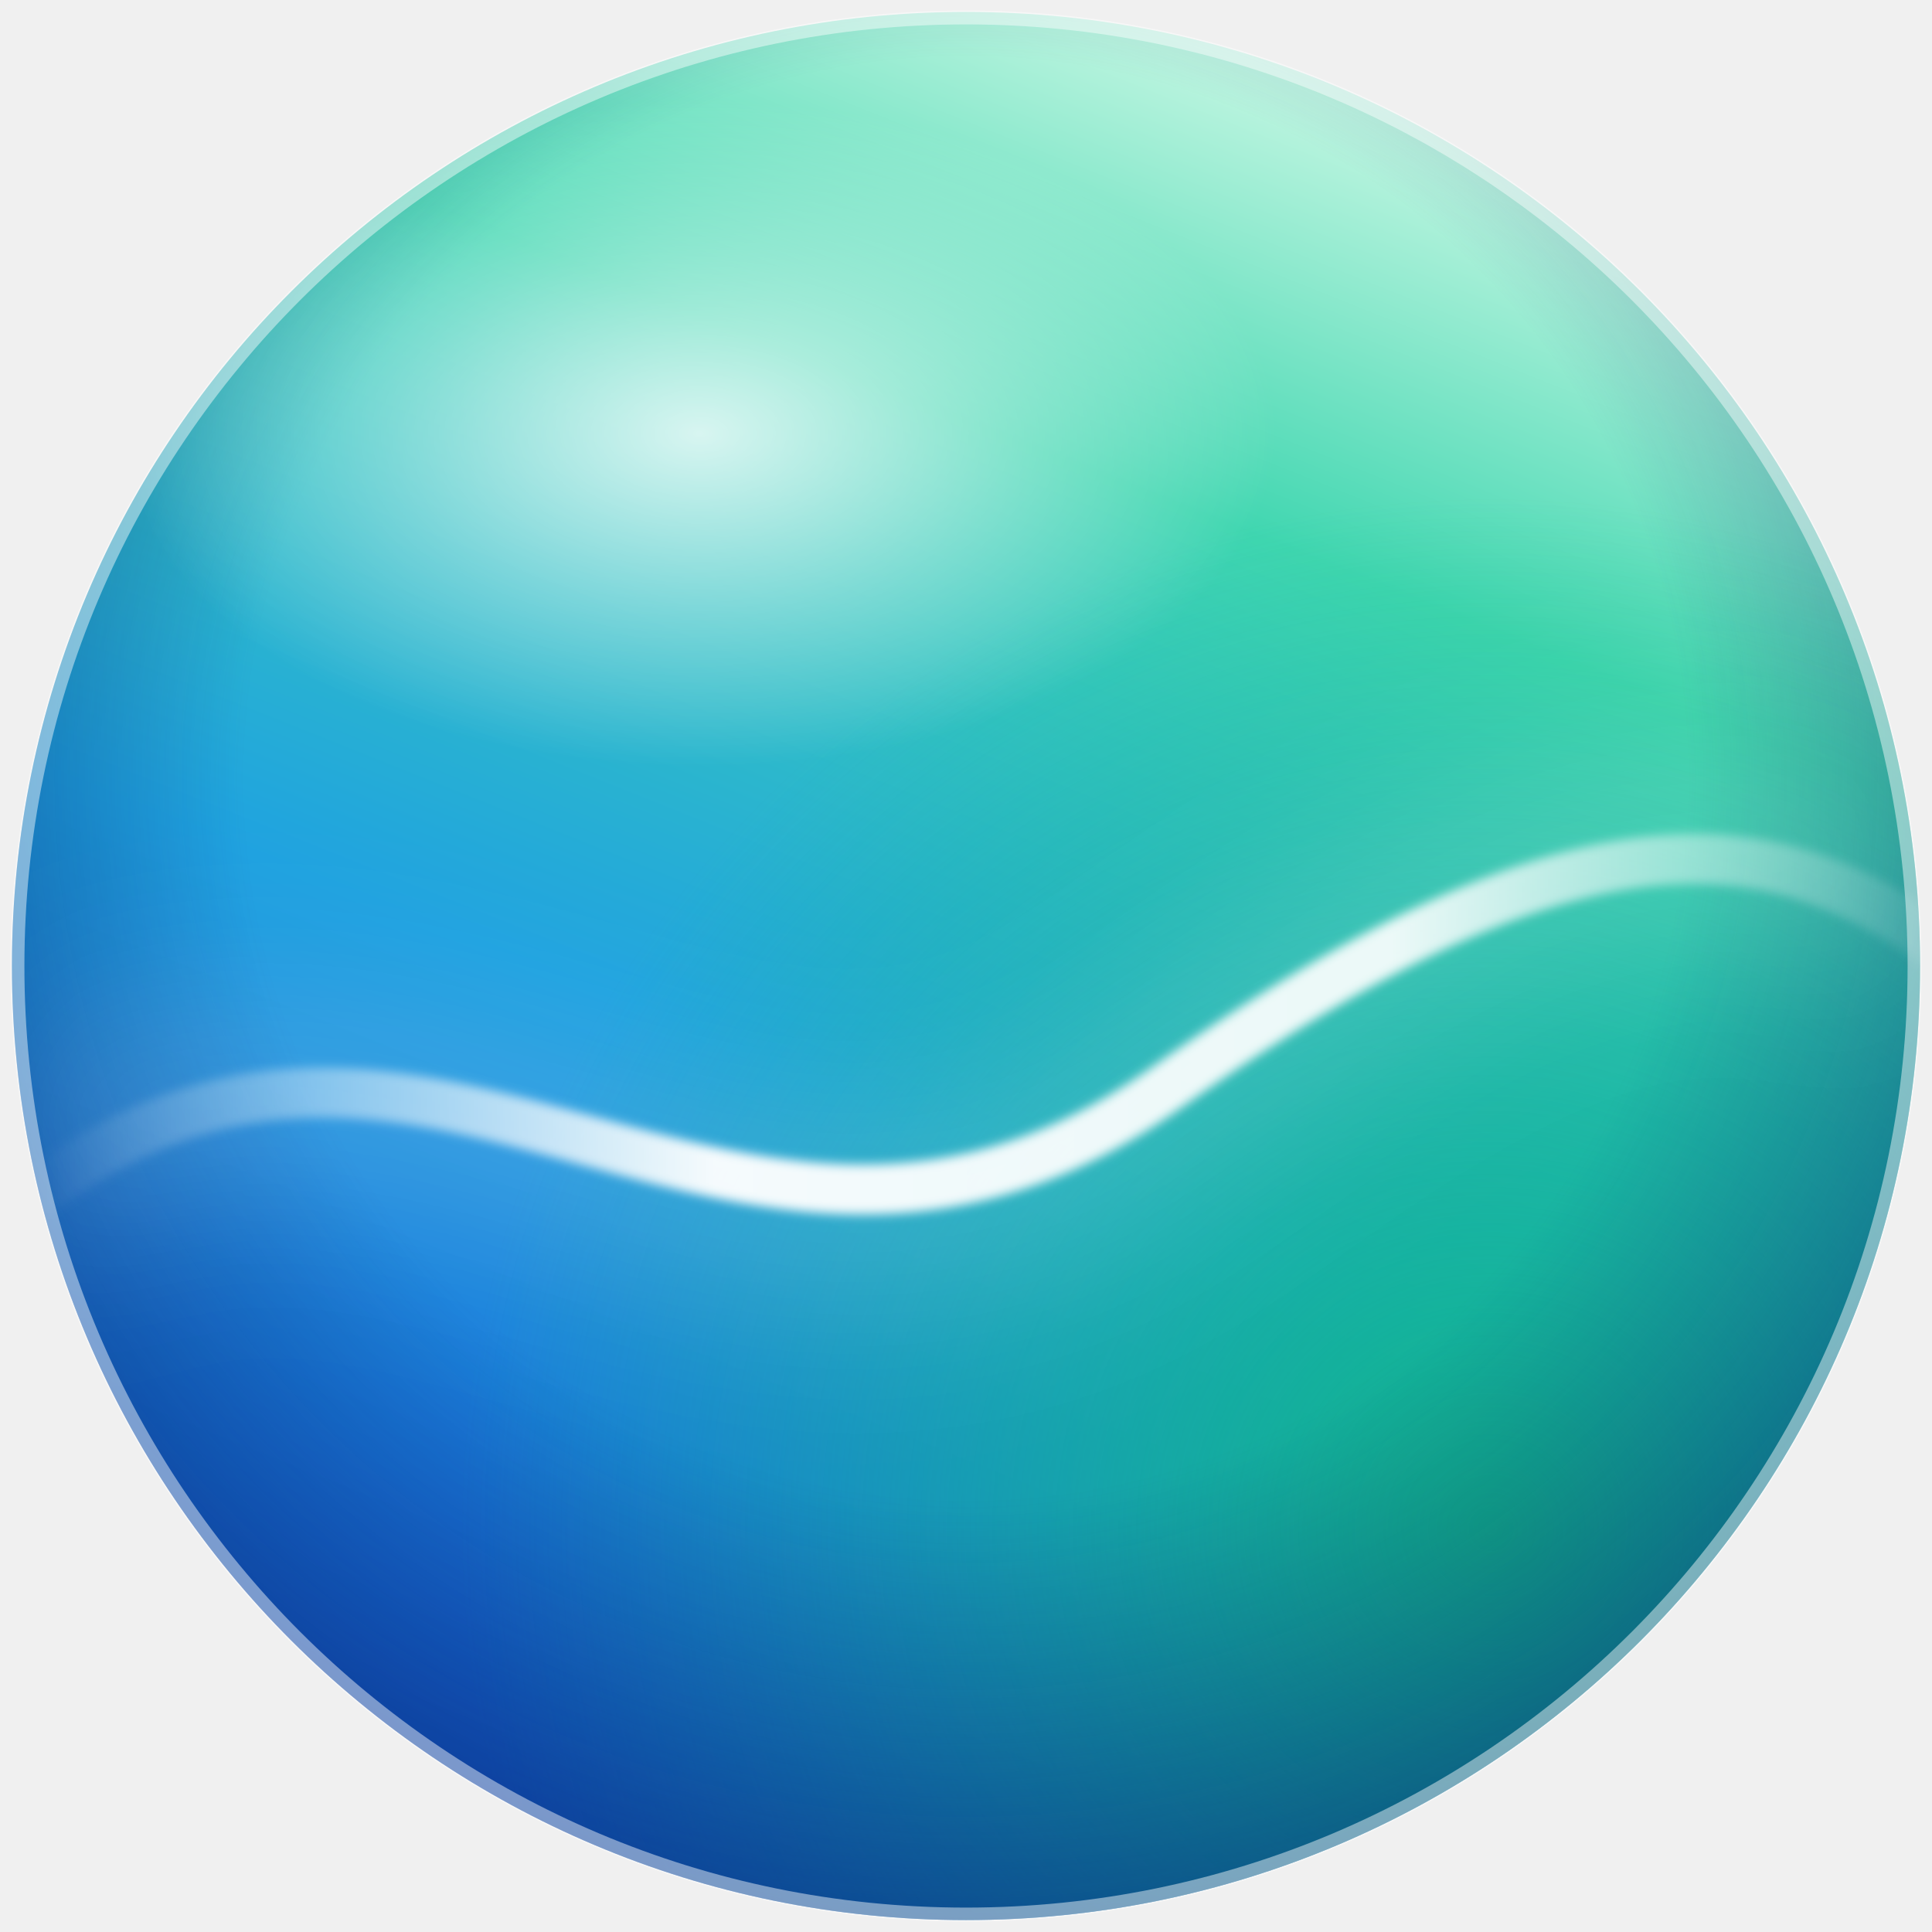
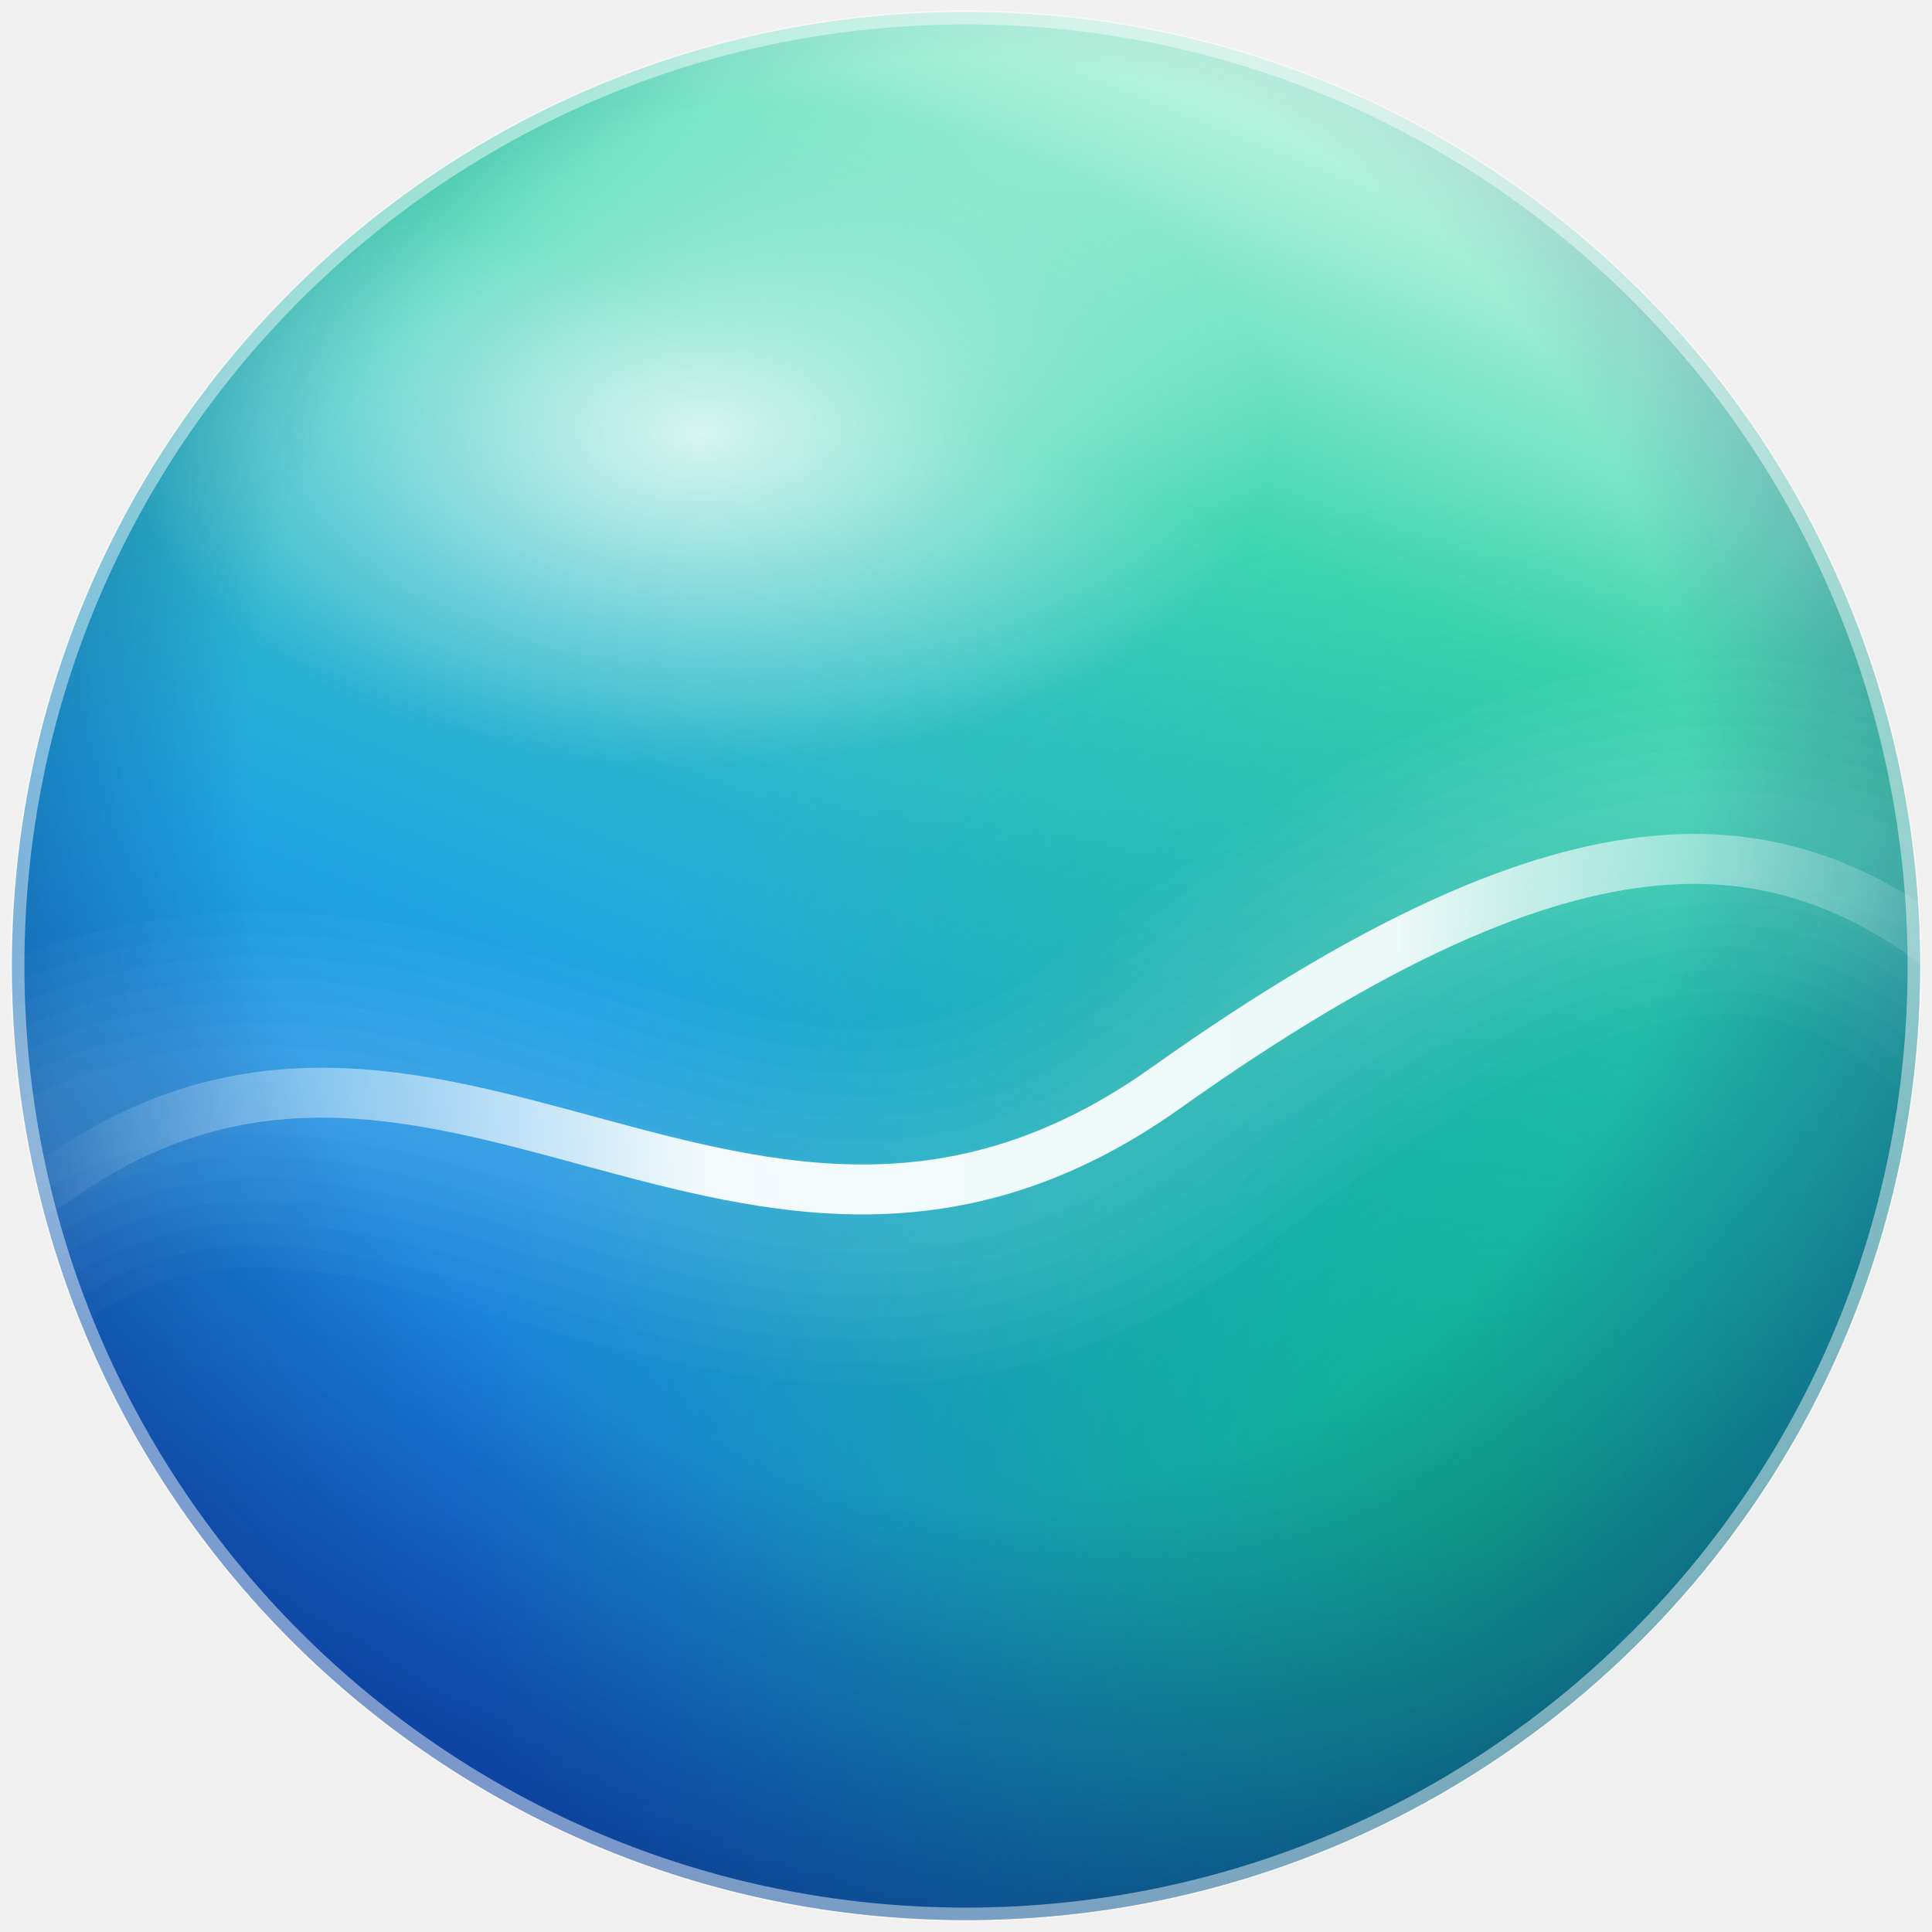
<svg xmlns="http://www.w3.org/2000/svg" viewBox="0 0 512 512">
  <defs>
    <linearGradient id="skydew-tile" x1="0" y1="0" x2="0" y2="1">
      <stop offset="0" stop-color="#26262a" />
      <stop offset="1" stop-color="#0a0a0b" />
    </linearGradient>
    <linearGradient id="skydew-orb" x1=".3" y1="1" x2=".7" y2="0">
      <stop offset="0" stop-color="#1556d6" />
      <stop offset="0.42" stop-color="#1fa2e0" />
      <stop offset="0.75" stop-color="#3fd6b0" />
      <stop offset="1" stop-color="#d6fbe9" />
    </linearGradient>
    <radialGradient id="skydew-mesh" cx="78%" cy="80%" r="55%">
      <stop offset="0" stop-color="#10b981" stop-opacity="0.9" />
      <stop offset="1" stop-color="#10b981" stop-opacity="0" />
    </radialGradient>
    <radialGradient id="skydew-shade" cx="50%" cy="40%" r="62%">
      <stop offset="0.62" stop-color="#062a6e" stop-opacity="0" />
      <stop offset="1" stop-color="#062a6e" stop-opacity="0.58" />
    </radialGradient>
    <linearGradient id="skydew-wave" x1="0" y1="0" x2="1" y2="0">
      <stop offset="0" stop-color="#fff" stop-opacity="0" />
      <stop offset="0.35" stop-color="#fff" stop-opacity="0.95" />
      <stop offset="0.7" stop-color="#fff" stop-opacity="0.9" />
      <stop offset="1" stop-color="#fff" stop-opacity="0" />
    </linearGradient>
    <radialGradient id="skydew-spec" cx="50%" cy="50%" r="50%">
      <stop offset="0" stop-color="#fff" stop-opacity="0.8" />
      <stop offset="0.55" stop-color="#fff" stop-opacity="0.35" />
      <stop offset="1" stop-color="#fff" stop-opacity="0" />
    </radialGradient>
-     <filter id="skydew-blur" filterUnits="userSpaceOnUse" x="0" y="0" width="512" height="512">
-       <feGaussianBlur stdDeviation="15" />
-     </filter>
-     <filter id="skydew-soft" filterUnits="userSpaceOnUse" x="0" y="0" width="512" height="512">
-       <feGaussianBlur stdDeviation="1" />
-     </filter>
    <clipPath id="skydew-clip">
      <circle cx="256" cy="256" r="172" />
    </clipPath>
  </defs>
  <g transform="translate(256 256) scale(1.47) translate(-256 -256)">
    <circle cx="256" cy="256" r="172" fill="url(#skydew-orb)" />
    <g clip-path="url(#skydew-clip)">
      <circle cx="256" cy="256" r="172" fill="url(#skydew-mesh)" />
      <circle cx="256" cy="256" r="172" fill="url(#skydew-shade)" />
-       <path d="M70 300C150 236 214 340 292 280S410 222 450 258" fill="none" stroke="#fff" stroke-width="34" stroke-linecap="round" opacity=".14" filter="url(#skydew-blur)" />
-       <path d="M90 296C160 244 216 332 292 278S404 230 436 256" fill="none" stroke="url(#skydew-wave)" stroke-width="9" stroke-linecap="round" filter="url(#skydew-soft)" />
+       <g fill="none" stroke="#fff" stroke-linecap="round">
+         <path d="M70 300C150 236 214 340 292 280S410 222 450 258" stroke-width="64" stroke-opacity=".022" />
+         <path d="M70 300C150 236 214 340 292 280S410 222 450 258" stroke-width="56" stroke-opacity=".022" />
+         <path d="M70 300C150 236 214 340 292 280S410 222 450 258" stroke-width="48" stroke-opacity=".022" />
+         <path d="M70 300C150 236 214 340 292 280S410 222 450 258" stroke-width="40" stroke-opacity=".022" />
+         <path d="M70 300C150 236 214 340 292 280S410 222 450 258" stroke-width="32" stroke-opacity=".022" />
+         <path d="M70 300C150 236 214 340 292 280S410 222 450 258" stroke-width="24" stroke-opacity=".022" />
+         <path d="M70 300C150 236 214 340 292 280S410 222 450 258" stroke-width="16" stroke-opacity=".022" />
+       </g>
+       <path d="M90 296C160 244 216 332 292 278S404 230 436 256" fill="none" stroke="url(#skydew-wave)" stroke-width="9" stroke-linecap="round" />
      <ellipse cx="208" cy="160" rx="104" ry="60" fill="url(#skydew-spec)" />
    </g>
    <circle cx="256" cy="256" r="171" fill="none" stroke="#fff" stroke-opacity=".45" stroke-width="2.5" />
  </g>
</svg>
